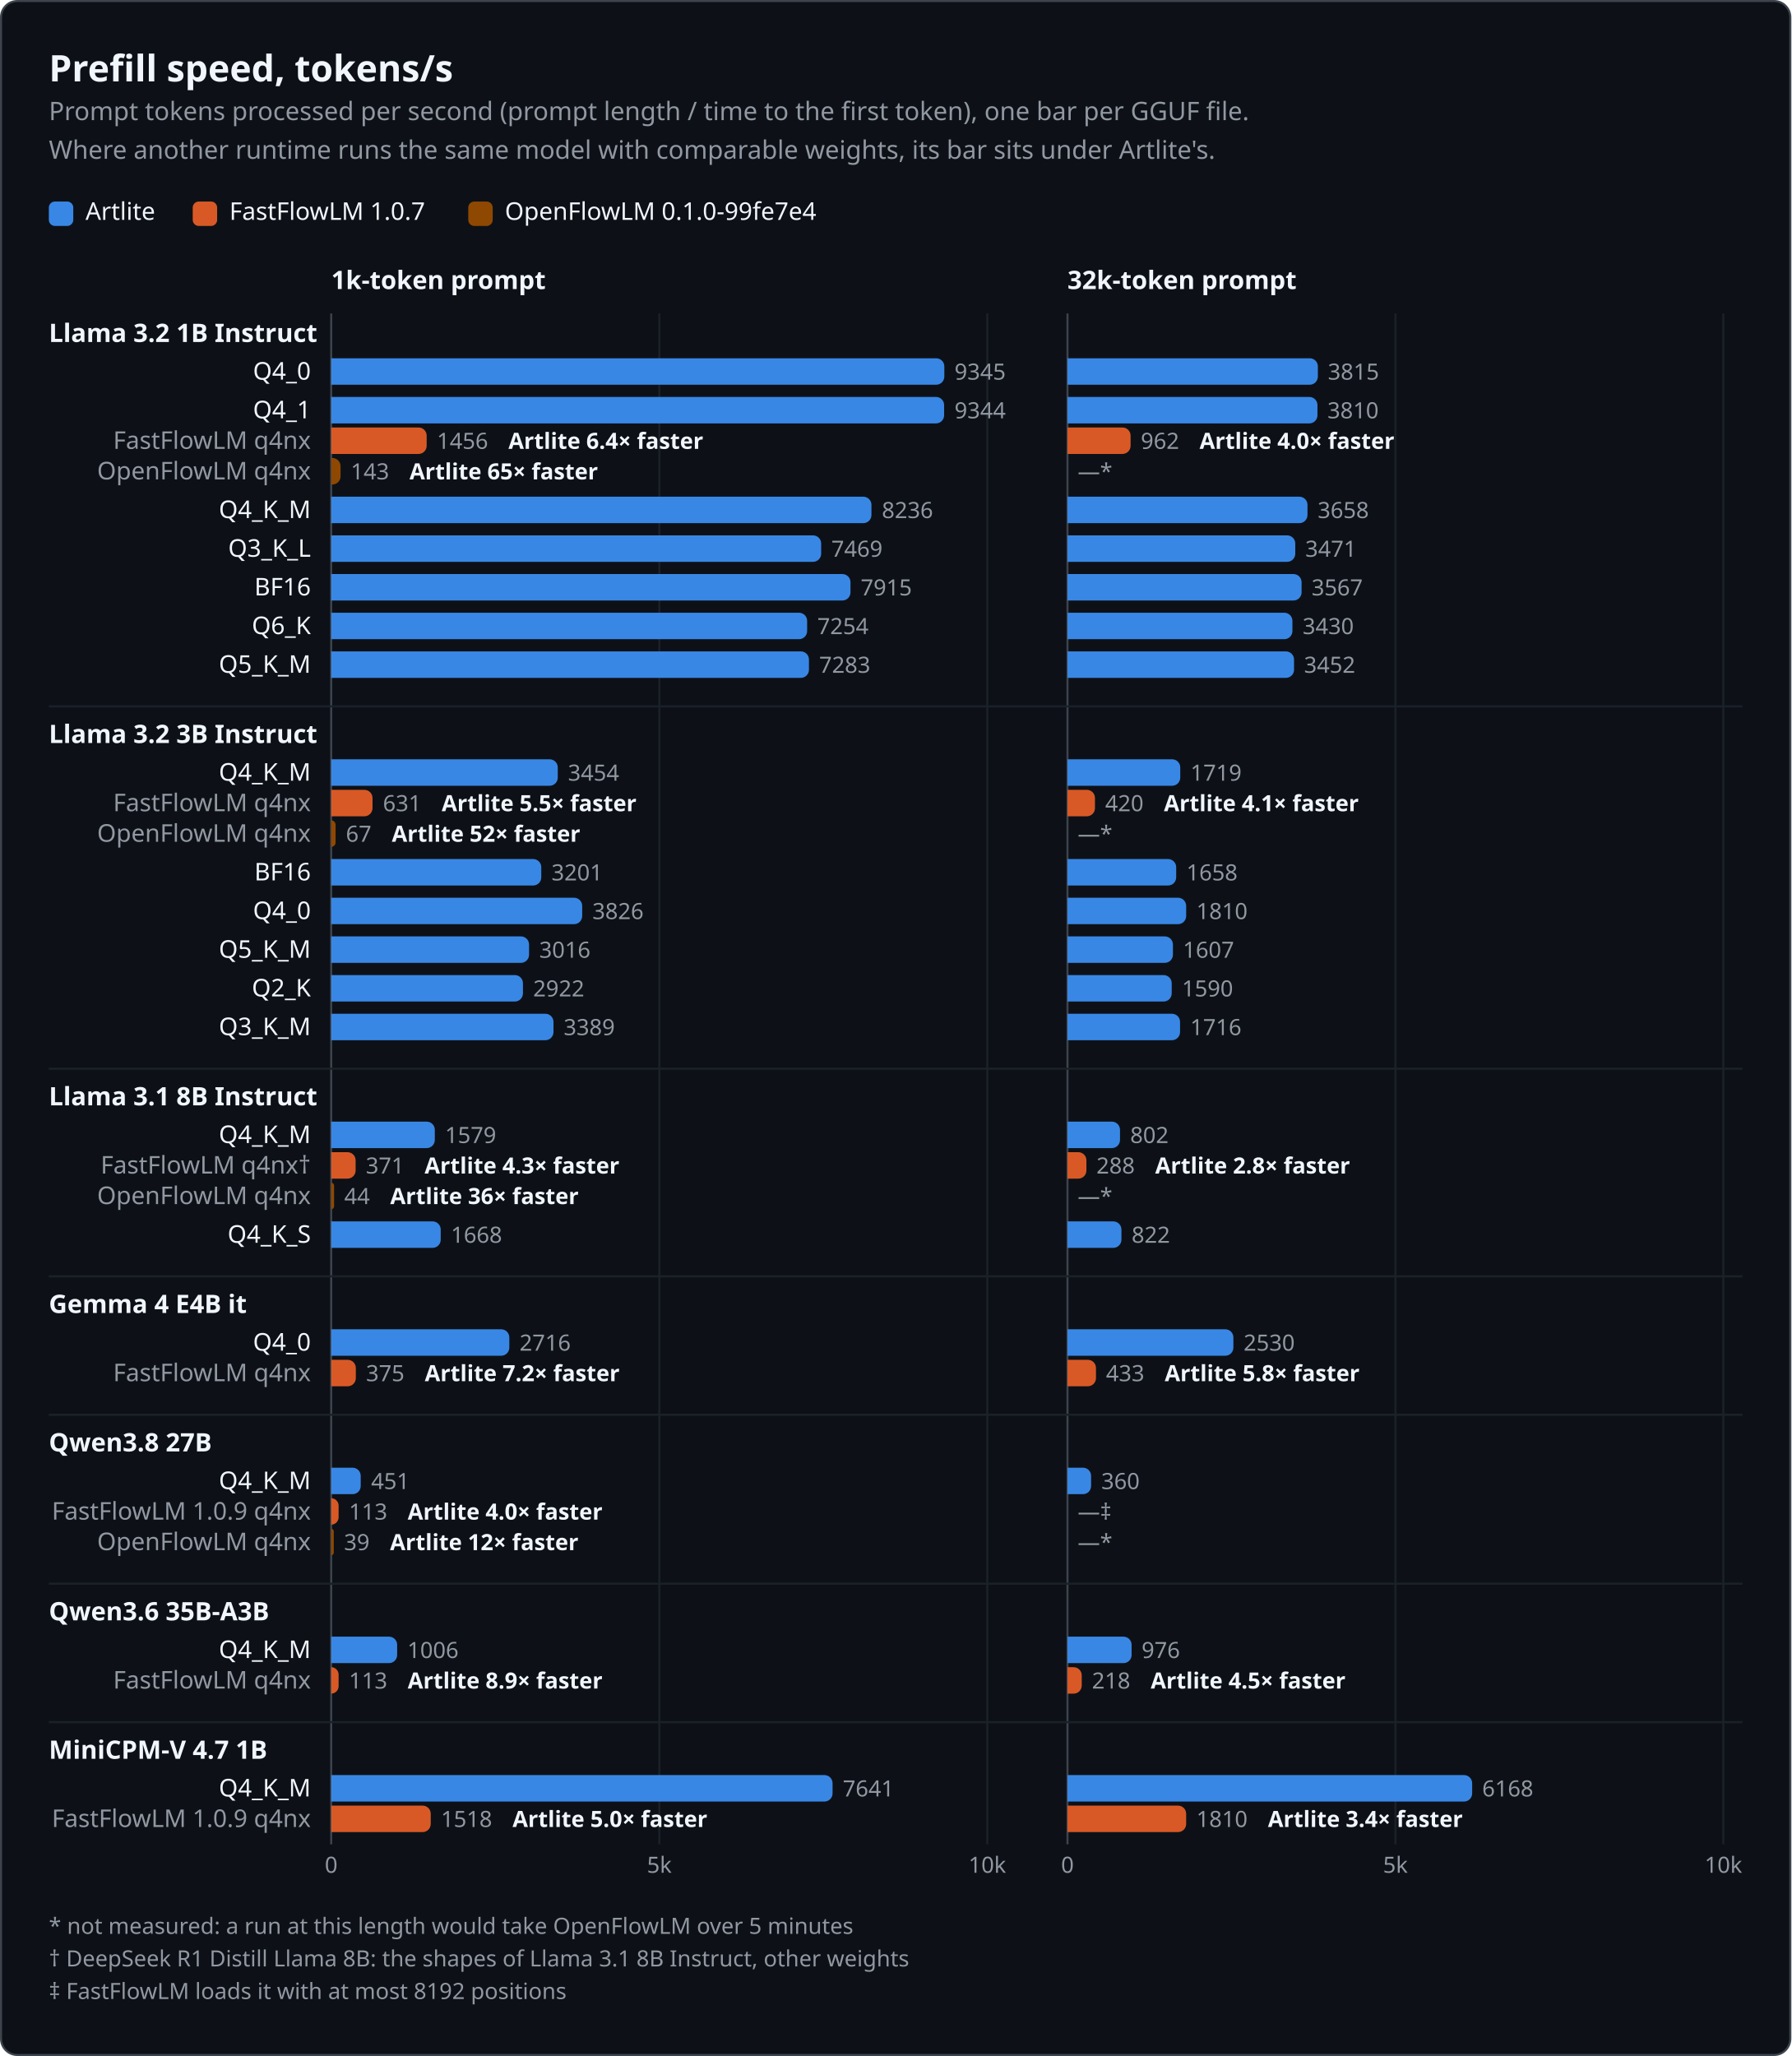
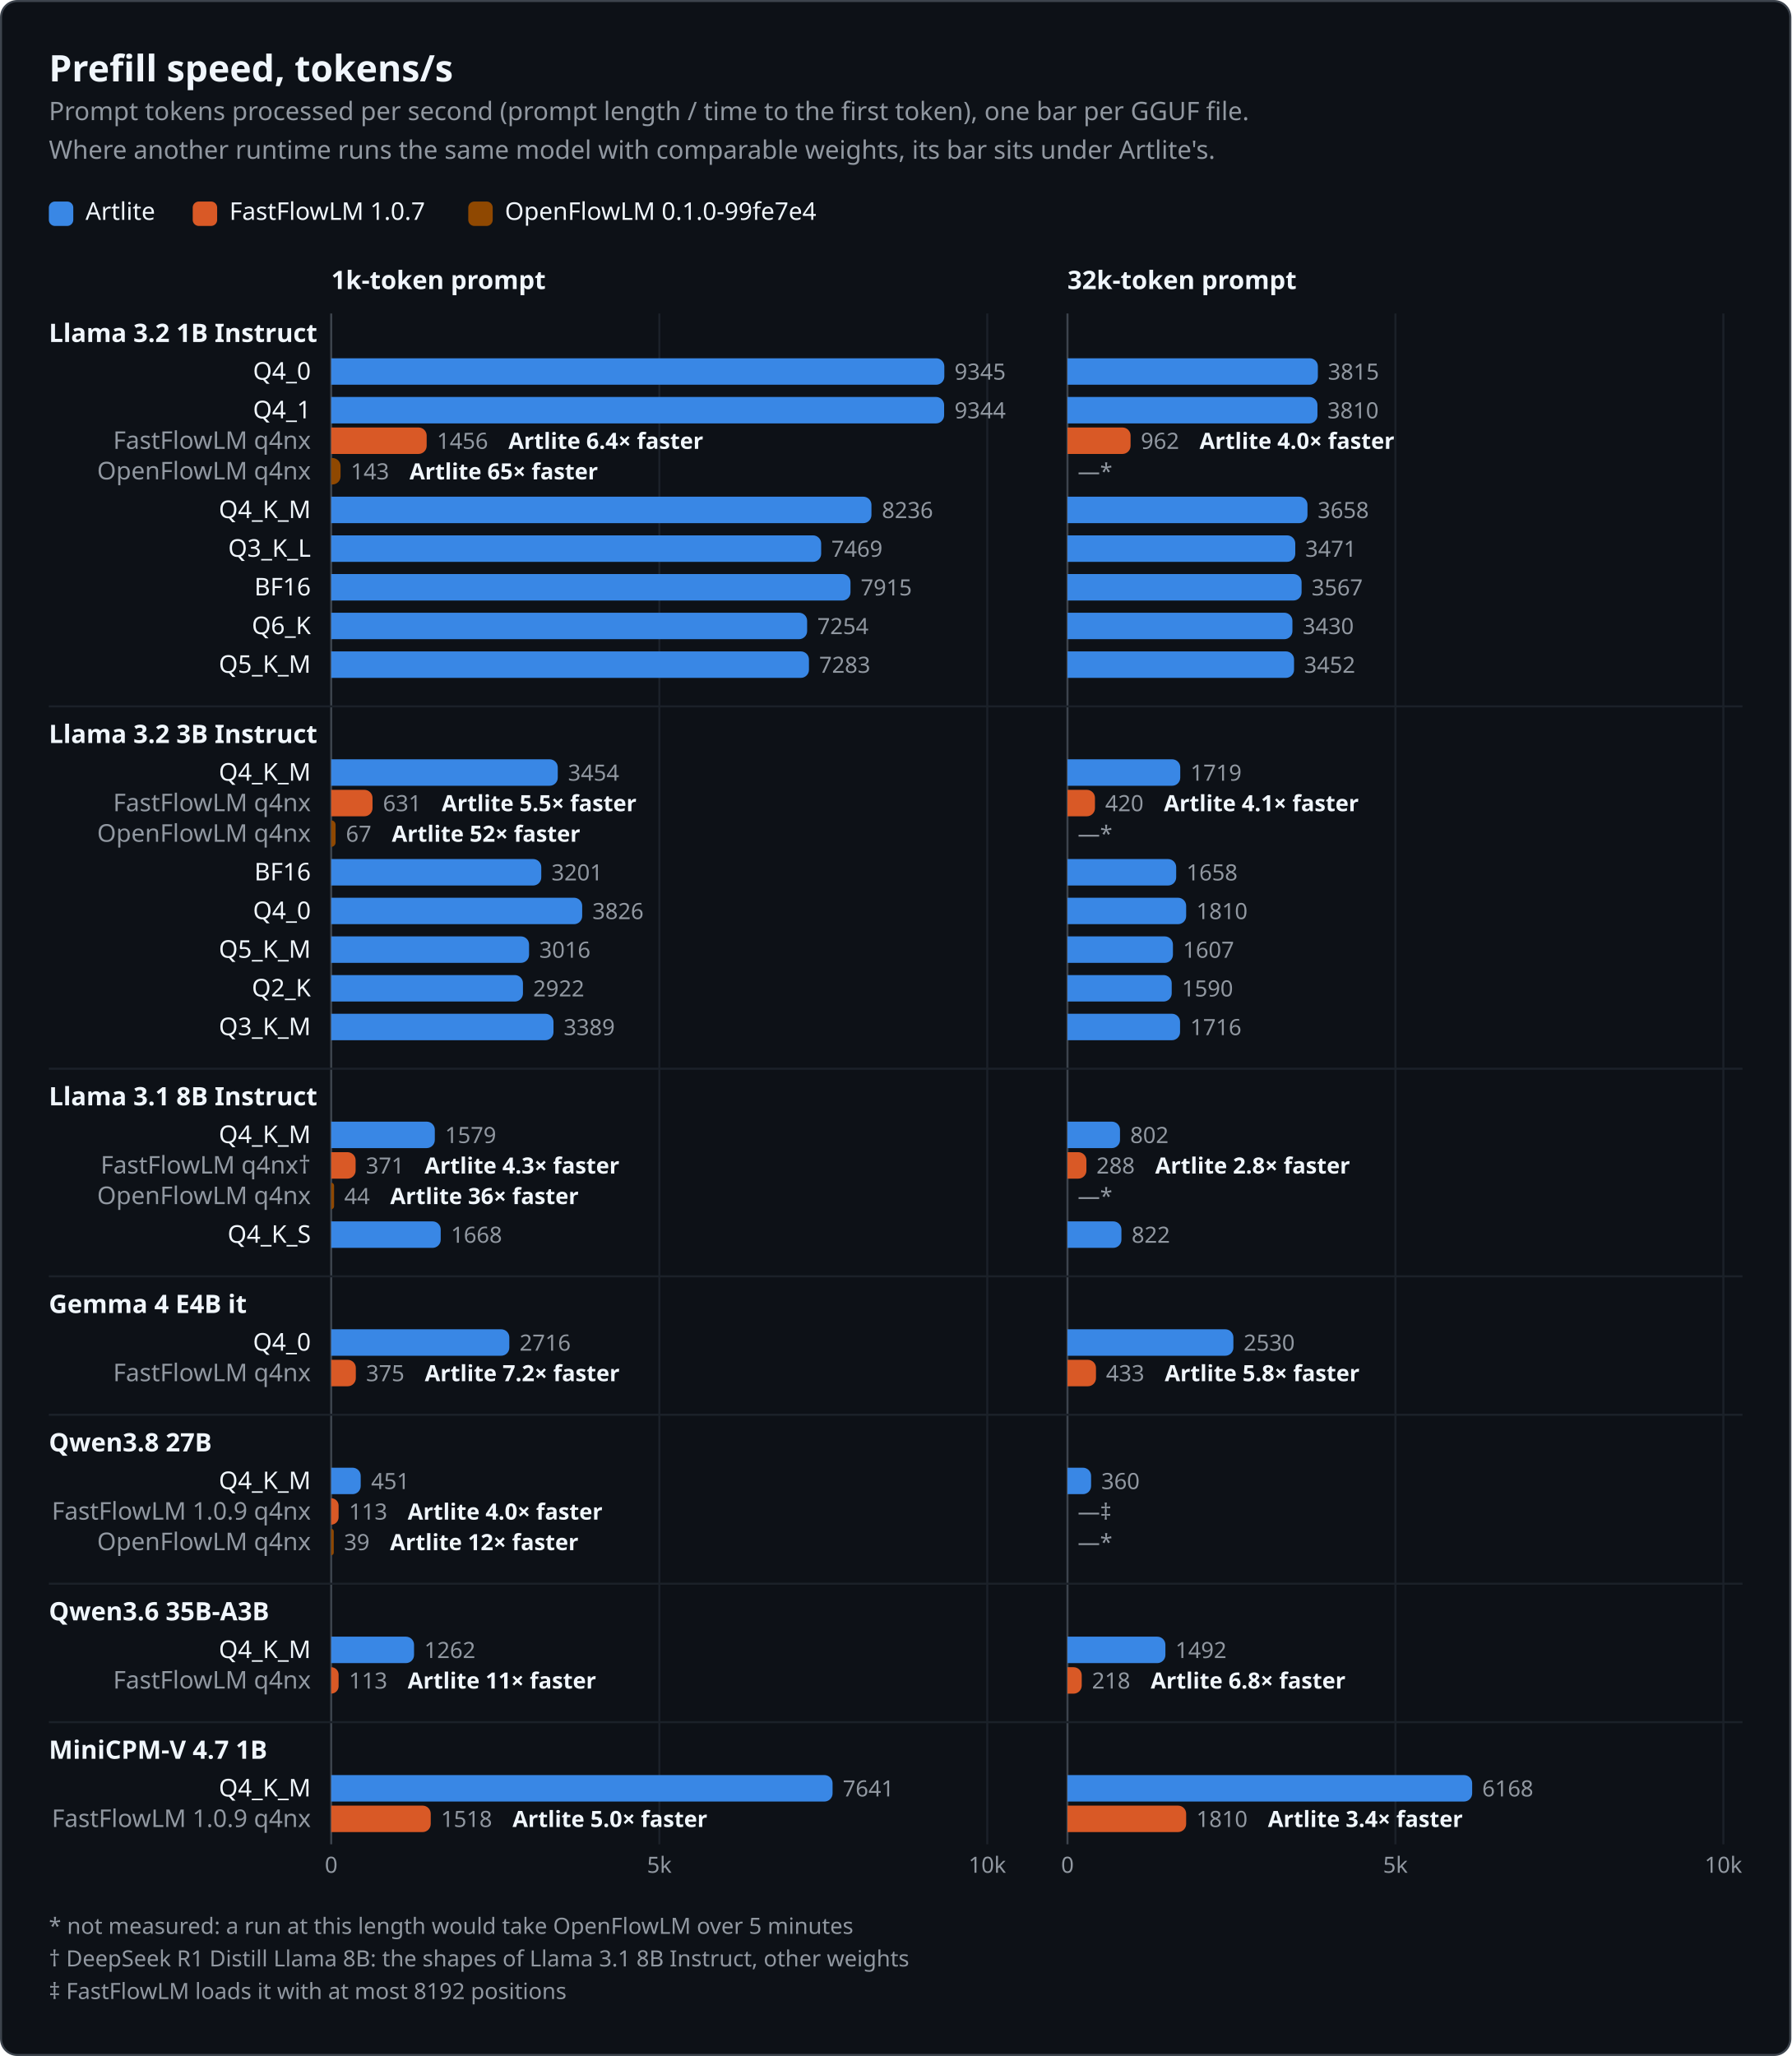
<svg xmlns="http://www.w3.org/2000/svg" width="880" height="1010" viewBox="0 0 880 1010" role="img" aria-labelledby="t d">
  <style>text{font-family:-apple-system, BlinkMacSystemFont, "Segoe UI", "Noto Sans", Helvetica, Arial, sans-serif;font-size:11px;fill:#9198a1;font-variant-numeric:tabular-nums}.title{font-size:18px;font-weight:600;fill:#f0f6fc}.sub{font-size:12.5px}.h{font-size:12.5px;font-weight:600;fill:#f0f6fc}.lbl{font-size:12px;fill:#f0f6fc}.lbl2{font-size:12px}.strong{font-weight:600;fill:#f0f6fc}.muted{fill:#6e7681}.small{font-size:10px}.halo{paint-order:stroke;stroke:#0d1117;stroke-width:3px;stroke-linejoin:round}.grid{stroke:#1b2129}.axis{stroke:#3d444d}.guide{stroke:#2d333b}.bracket{stroke:#9198a1;fill:none}.ft{fill:#1c5cab}.detail{font-size:12px;font-weight:400;fill:#9198a1}.tile{fill:#1b2129;stroke:#9198a1;stroke-width:1}.cut{stroke:#9198a1;stroke-width:.75;fill:none}.f0{fill:#3987e5}.l0{stroke:#3987e5;stroke-width:2;fill:none;stroke-linejoin:round;stroke-linecap:round}.d0{fill:#3987e5;stroke:#0d1117;stroke-width:1.5}.b0{fill:#3987e5;fill-opacity:.16}.f1{fill:#d95926}.l1{stroke:#d95926;stroke-width:2;fill:none;stroke-linejoin:round;stroke-linecap:round}.d1{fill:#d95926;stroke:#0d1117;stroke-width:1.5}.b1{fill:#d95926;fill-opacity:.16}.f2{fill:#199e70}.l2{stroke:#199e70;stroke-width:2;fill:none;stroke-linejoin:round;stroke-linecap:round}.d2{fill:#199e70;stroke:#0d1117;stroke-width:1.5}.b2{fill:#199e70;fill-opacity:.16}.f3{fill:#8f4801}.l3{stroke:#8f4801;stroke-width:2;fill:none;stroke-linejoin:round;stroke-linecap:round}.d3{fill:#8f4801;stroke:#0d1117;stroke-width:1.5}.b3{fill:#8f4801;fill-opacity:.16}</style>
  <rect x="0.5" y="0.5" width="879" height="1009" rx="8" fill="#0d1117" stroke="#3d444d" />
  <text x="24.0" y="40.0" class="title">Prefill speed, tokens/s</text>
  <text x="24.0" y="59.0" class="sub">Prompt tokens processed per second (prompt length / time to the first token), one bar per GGUF file.</text>
  <text x="24.0" y="78.0" class="sub">Where another runtime runs the same model with comparable weights, its bar sits under Artlite's.</text>
  <rect x="24" y="99" width="12" height="12" rx="3" class="f0" />
  <text x="42.0" y="108.0" class="lbl">Artlite</text>
  <rect x="94.672" y="99" width="12" height="12" rx="3" class="f1" />
  <text x="112.7" y="108.0" class="lbl">FastFlowLM 1.0.7</text>
  <rect x="230.036" y="99" width="12" height="12" rx="3" class="f3" />
  <text x="248.0" y="108.0" class="lbl">OpenFlowLM 0.1.0-99fe7e4</text>
  <text x="162.7" y="142.0" class="h">1k-token prompt</text>
  <text x="524.4" y="142.0" class="h">32k-token prompt</text>
  <line x1="162.7" y1="154.0" x2="162.7" y2="906.0" class="axis" />
  <text x="162.7" y="920.0" text-anchor="middle">0</text>
  <line x1="323.9" y1="154.0" x2="323.9" y2="906.0" class="grid" />
  <text x="323.9" y="920.0" text-anchor="middle">5k</text>
  <line x1="485.0" y1="154.0" x2="485.0" y2="906.0" class="grid" />
  <text x="485.0" y="920.0" text-anchor="middle">10k</text>
  <line x1="524.4" y1="154.0" x2="524.4" y2="906.0" class="axis" />
  <text x="524.4" y="920.0" text-anchor="middle">0</text>
  <line x1="685.5" y1="154.0" x2="685.5" y2="906.0" class="grid" />
  <text x="685.5" y="920.0" text-anchor="middle">5k</text>
  <line x1="846.6" y1="154.0" x2="846.6" y2="906.0" class="grid" />
  <text x="846.6" y="920.0" text-anchor="middle">10k</text>
  <text x="24" y="168.0" class="h">Llama 3.2 1B Instruct</text>
  <text x="152.7" y="186.5" text-anchor="end" class="lbl">Q4_0</text>
  <path d="M162.7,176.0h297.2a4.0,4.0 0 0 1 4.0,4.0v5.0a4.0,4.0 0 0 1 -4.0,4.0h-297.2z" class="f0" />
  <text x="468.9" y="186.5">9345</text>
  <path d="M524.4,176.0h119.0a4.0,4.0 0 0 1 4.0,4.0v5.0a4.0,4.0 0 0 1 -4.0,4.0h-119.0z" class="f0" />
  <text x="652.3" y="186.5">3815</text>
  <text x="152.7" y="205.5" text-anchor="end" class="lbl">Q4_1</text>
  <path d="M162.7,195.0h297.1a4.0,4.0 0 0 1 4.0,4.0v5.0a4.0,4.0 0 0 1 -4.0,4.0h-297.1z" class="f0" />
  <text x="468.9" y="205.5">9344</text>
  <path d="M524.4,195.0h118.8a4.0,4.0 0 0 1 4.0,4.0v5.0a4.0,4.0 0 0 1 -4.0,4.0h-118.8z" class="f0" />
  <text x="652.1" y="205.5">3810</text>
  <text x="152.7" y="220.5" text-anchor="end" class="lbl2">FastFlowLM q4nx</text>
  <path d="M162.7,210.0h42.9a4.0,4.0 0 0 1 4.0,4.0v5.0a4.0,4.0 0 0 1 -4.0,4.0h-42.9z" class="f1" />
  <text x="214.6" y="220.5">1456<tspan dx="10" class="strong">Artlite 6.4× faster</tspan>
  </text>
  <path d="M524.4,210.0h27.0a4.0,4.0 0 0 1 4.0,4.0v5.0a4.0,4.0 0 0 1 -4.0,4.0h-27.0z" class="f1" />
  <text x="560.4" y="220.5">962<tspan dx="10" class="strong">Artlite 4.0× faster</tspan>
  </text>
  <text x="152.7" y="235.5" text-anchor="end" class="lbl2">OpenFlowLM q4nx</text>
  <path d="M162.7,225.0h0.6a4.0,4.0 0 0 1 4.0,4.0v5.0a4.0,4.0 0 0 1 -4.0,4.0h-0.6z" class="f3" />
  <text x="172.3" y="235.5">143<tspan dx="10" class="strong">Artlite 65× faster</tspan>
  </text>
  <text x="529.4" y="235.5">—*</text>
  <text x="152.7" y="254.5" text-anchor="end" class="lbl">Q4_K_M</text>
  <path d="M162.7,244.0h261.4a4.0,4.0 0 0 1 4.0,4.0v5.0a4.0,4.0 0 0 1 -4.0,4.0h-261.4z" class="f0" />
  <text x="433.2" y="254.5">8236</text>
  <path d="M524.4,244.0h113.9a4.0,4.0 0 0 1 4.0,4.0v5.0a4.0,4.0 0 0 1 -4.0,4.0h-113.9z" class="f0" />
  <text x="647.3" y="254.5">3658</text>
  <text x="152.7" y="273.5" text-anchor="end" class="lbl">Q3_K_L</text>
  <path d="M162.7,263.0h236.7a4.0,4.0 0 0 1 4.0,4.0v5.0a4.0,4.0 0 0 1 -4.0,4.0h-236.7z" class="f0" />
  <text x="408.4" y="273.5">7469</text>
  <path d="M524.4,263.0h107.9a4.0,4.0 0 0 1 4.0,4.0v5.0a4.0,4.0 0 0 1 -4.0,4.0h-107.9z" class="f0" />
  <text x="641.2" y="273.5">3471</text>
  <text x="152.7" y="292.5" text-anchor="end" class="lbl">BF16</text>
  <path d="M162.7,282.0h251.1a4.0,4.0 0 0 1 4.0,4.0v5.0a4.0,4.0 0 0 1 -4.0,4.0h-251.1z" class="f0" />
  <text x="422.8" y="292.5">7915</text>
  <path d="M524.4,282.0h111.0a4.0,4.0 0 0 1 4.0,4.0v5.0a4.0,4.0 0 0 1 -4.0,4.0h-111.0z" class="f0" />
  <text x="644.3" y="292.5">3567</text>
  <text x="152.7" y="311.5" text-anchor="end" class="lbl">Q6_K</text>
  <path d="M162.7,301.0h229.8a4.0,4.0 0 0 1 4.0,4.0v5.0a4.0,4.0 0 0 1 -4.0,4.0h-229.8z" class="f0" />
  <text x="401.5" y="311.5">7254</text>
  <path d="M524.4,301.0h106.5a4.0,4.0 0 0 1 4.0,4.0v5.0a4.0,4.0 0 0 1 -4.0,4.0h-106.5z" class="f0" />
  <text x="639.9" y="311.5">3430</text>
  <text x="152.7" y="330.5" text-anchor="end" class="lbl">Q5_K_M</text>
  <path d="M162.7,320.0h230.7a4.0,4.0 0 0 1 4.0,4.0v5.0a4.0,4.0 0 0 1 -4.0,4.0h-230.7z" class="f0" />
  <text x="402.4" y="330.5">7283</text>
  <path d="M524.4,320.0h107.3a4.0,4.0 0 0 1 4.0,4.0v5.0a4.0,4.0 0 0 1 -4.0,4.0h-107.3z" class="f0" />
  <text x="640.6" y="330.5">3452</text>
  <line x1="24" y1="347.0" x2="856" y2="347.0" class="grid" />
  <text x="24" y="365.0" class="h">Llama 3.2 3B Instruct</text>
  <text x="152.7" y="383.5" text-anchor="end" class="lbl">Q4_K_M</text>
  <path d="M162.7,373.0h107.3a4.0,4.0 0 0 1 4.0,4.0v5.0a4.0,4.0 0 0 1 -4.0,4.0h-107.3z" class="f0" />
  <text x="279.0" y="383.5">3454</text>
  <path d="M524.4,373.0h51.4a4.0,4.0 0 0 1 4.0,4.0v5.0a4.0,4.0 0 0 1 -4.0,4.0h-51.4z" class="f0" />
  <text x="584.8" y="383.5">1719</text>
  <text x="152.7" y="398.5" text-anchor="end" class="lbl2">FastFlowLM q4nx</text>
  <path d="M162.7,388.0h16.3a4.0,4.0 0 0 1 4.0,4.0v5.0a4.0,4.0 0 0 1 -4.0,4.0h-16.3z" class="f1" />
  <text x="188.1" y="398.5">631<tspan dx="10" class="strong">Artlite 5.5× faster</tspan>
  </text>
  <path d="M524.4,388.0h9.5a4.0,4.0 0 0 1 4.0,4.0v5.0a4.0,4.0 0 0 1 -4.0,4.0h-9.5z" class="f1" />
  <text x="542.9" y="398.5">420<tspan dx="10" class="strong">Artlite 4.1× faster</tspan>
  </text>
  <text x="152.7" y="413.5" text-anchor="end" class="lbl2">OpenFlowLM q4nx</text>
  <path d="M162.7,403.0h0.0a2.159,2.159 0 0 1 2.159,2.159v8.7a2.159,2.159 0 0 1 -2.159,2.159h0.0z" class="f3" />
  <text x="169.9" y="413.5">67<tspan dx="10" class="strong">Artlite 52× faster</tspan>
  </text>
  <text x="529.4" y="413.5">—*</text>
  <text x="152.7" y="432.5" text-anchor="end" class="lbl">BF16</text>
  <path d="M162.7,422.0h99.2a4.0,4.0 0 0 1 4.0,4.0v5.0a4.0,4.0 0 0 1 -4.0,4.0h-99.2z" class="f0" />
  <text x="270.9" y="432.5">3201</text>
  <path d="M524.4,422.0h49.4a4.0,4.0 0 0 1 4.0,4.0v5.0a4.0,4.0 0 0 1 -4.0,4.0h-49.4z" class="f0" />
  <text x="582.8" y="432.5">1658</text>
  <text x="152.7" y="451.5" text-anchor="end" class="lbl">Q4_0</text>
  <path d="M162.7,441.0h119.3a4.0,4.0 0 0 1 4.0,4.0v5.0a4.0,4.0 0 0 1 -4.0,4.0h-119.3z" class="f0" />
  <text x="291.0" y="451.5">3826</text>
  <path d="M524.4,441.0h54.3a4.0,4.0 0 0 1 4.0,4.0v5.0a4.0,4.0 0 0 1 -4.0,4.0h-54.3z" class="f0" />
  <text x="587.7" y="451.5">1810</text>
  <text x="152.7" y="470.5" text-anchor="end" class="lbl">Q5_K_M</text>
  <path d="M162.7,460.0h93.2a4.0,4.0 0 0 1 4.0,4.0v5.0a4.0,4.0 0 0 1 -4.0,4.0h-93.2z" class="f0" />
  <text x="264.9" y="470.5">3016</text>
  <path d="M524.4,460.0h47.8a4.0,4.0 0 0 1 4.0,4.0v5.0a4.0,4.0 0 0 1 -4.0,4.0h-47.8z" class="f0" />
  <text x="581.1" y="470.5">1607</text>
  <text x="152.7" y="489.5" text-anchor="end" class="lbl">Q2_K</text>
  <path d="M162.7,479.0h90.2a4.0,4.0 0 0 1 4.0,4.0v5.0a4.0,4.0 0 0 1 -4.0,4.0h-90.2z" class="f0" />
  <text x="261.9" y="489.5">2922</text>
  <path d="M524.4,479.0h47.2a4.0,4.0 0 0 1 4.0,4.0v5.0a4.0,4.0 0 0 1 -4.0,4.0h-47.2z" class="f0" />
  <text x="580.6" y="489.5">1590</text>
  <text x="152.7" y="508.5" text-anchor="end" class="lbl">Q3_K_M</text>
  <path d="M162.7,498.0h105.2a4.0,4.0 0 0 1 4.0,4.0v5.0a4.0,4.0 0 0 1 -4.0,4.0h-105.2z" class="f0" />
  <text x="276.9" y="508.5">3389</text>
  <path d="M524.4,498.0h51.3a4.0,4.0 0 0 1 4.0,4.0v5.0a4.0,4.0 0 0 1 -4.0,4.0h-51.3z" class="f0" />
  <text x="584.7" y="508.5">1716</text>
  <line x1="24" y1="525.0" x2="856" y2="525.0" class="grid" />
  <text x="24" y="543.0" class="h">Llama 3.1 8B Instruct</text>
  <text x="152.7" y="561.5" text-anchor="end" class="lbl">Q4_K_M</text>
  <path d="M162.7,551.0h46.9a4.0,4.0 0 0 1 4.0,4.0v5.0a4.0,4.0 0 0 1 -4.0,4.0h-46.9z" class="f0" />
  <text x="218.6" y="561.5">1579</text>
  <path d="M524.4,551.0h21.8a4.0,4.0 0 0 1 4.0,4.0v5.0a4.0,4.0 0 0 1 -4.0,4.0h-21.8z" class="f0" />
  <text x="555.2" y="561.5">802</text>
  <text x="152.7" y="576.5" text-anchor="end" class="lbl2">FastFlowLM q4nx†</text>
  <path d="M162.7,566.0h8.0a4.0,4.0 0 0 1 4.0,4.0v5.0a4.0,4.0 0 0 1 -4.0,4.0h-8.0z" class="f1" />
  <text x="179.7" y="576.5">371<tspan dx="10" class="strong">Artlite 4.3× faster</tspan>
  </text>
  <path d="M524.4,566.0h5.3a4.0,4.0 0 0 1 4.0,4.0v5.0a4.0,4.0 0 0 1 -4.0,4.0h-5.3z" class="f1" />
  <text x="538.6" y="576.5">288<tspan dx="10" class="strong">Artlite 2.8× faster</tspan>
  </text>
  <text x="152.7" y="591.5" text-anchor="end" class="lbl2">OpenFlowLM q4nx</text>
  <path d="M162.7,581.0h0.0a1.418,1.418 0 0 1 1.418,1.418v10.2a1.418,1.418 0 0 1 -1.418,1.418h0.0z" class="f3" />
  <text x="169.1" y="591.5">44<tspan dx="10" class="strong">Artlite 36× faster</tspan>
  </text>
  <text x="529.4" y="591.5">—*</text>
  <text x="152.7" y="610.5" text-anchor="end" class="lbl">Q4_K_S</text>
  <path d="M162.7,600.0h49.8a4.0,4.0 0 0 1 4.0,4.0v5.0a4.0,4.0 0 0 1 -4.0,4.0h-49.8z" class="f0" />
  <text x="221.5" y="610.5">1668</text>
  <path d="M524.4,600.0h22.5a4.0,4.0 0 0 1 4.0,4.0v5.0a4.0,4.0 0 0 1 -4.0,4.0h-22.5z" class="f0" />
  <text x="555.9" y="610.5">822</text>
  <line x1="24" y1="627.0" x2="856" y2="627.0" class="grid" />
  <text x="24" y="645.0" class="h">Gemma 4 E4B it</text>
  <text x="152.7" y="663.5" text-anchor="end" class="lbl">Q4_0</text>
  <path d="M162.7,653.0h83.5a4.0,4.0 0 0 1 4.0,4.0v5.0a4.0,4.0 0 0 1 -4.0,4.0h-83.5z" class="f0" />
  <text x="255.2" y="663.5">2716</text>
  <path d="M524.4,653.0h77.5a4.0,4.0 0 0 1 4.0,4.0v5.0a4.0,4.0 0 0 1 -4.0,4.0h-77.5z" class="f0" />
  <text x="610.9" y="663.5">2530</text>
  <text x="152.7" y="678.5" text-anchor="end" class="lbl2">FastFlowLM q4nx</text>
  <path d="M162.7,668.0h8.1a4.0,4.0 0 0 1 4.0,4.0v5.0a4.0,4.0 0 0 1 -4.0,4.0h-8.1z" class="f1" />
  <text x="179.8" y="678.5">375<tspan dx="10" class="strong">Artlite 7.2× faster</tspan>
  </text>
  <path d="M524.4,668.0h10.0a4.0,4.0 0 0 1 4.0,4.0v5.0a4.0,4.0 0 0 1 -4.0,4.0h-10.0z" class="f1" />
  <text x="543.3" y="678.5">433<tspan dx="10" class="strong">Artlite 5.8× faster</tspan>
  </text>
  <line x1="24" y1="695.0" x2="856" y2="695.0" class="grid" />
  <text x="24" y="713.0" class="h">Qwen3.8 27B</text>
  <text x="152.7" y="731.5" text-anchor="end" class="lbl">Q4_K_M</text>
  <path d="M162.7,721.0h10.5a4.0,4.0 0 0 1 4.0,4.0v5.0a4.0,4.0 0 0 1 -4.0,4.0h-10.5z" class="f0" />
  <text x="182.3" y="731.5">451</text>
  <path d="M524.4,721.0h7.6a4.0,4.0 0 0 1 4.0,4.0v5.0a4.0,4.0 0 0 1 -4.0,4.0h-7.6z" class="f0" />
  <text x="541.0" y="731.5">360</text>
  <text x="152.7" y="746.5" text-anchor="end" class="lbl2">FastFlowLM 1.0.9 q4nx</text>
  <path d="M162.7,736.0h0.0a3.642,3.642 0 0 1 3.642,3.642v5.7a3.642,3.642 0 0 1 -3.642,3.642h0.0z" class="f1" />
  <text x="171.4" y="746.5">113<tspan dx="10" class="strong">Artlite 4.0× faster</tspan>
  </text>
  <text x="529.4" y="746.5">—‡</text>
  <text x="152.7" y="761.5" text-anchor="end" class="lbl2">OpenFlowLM q4nx</text>
  <path d="M162.7,751.0h0.0a1.257,1.257 0 0 1 1.257,1.257v10.5a1.257,1.257 0 0 1 -1.257,1.257h0.0z" class="f3" />
  <text x="169.0" y="761.5">39<tspan dx="10" class="strong">Artlite 12× faster</tspan>
  </text>
  <text x="529.4" y="761.5">—*</text>
  <line x1="24" y1="778.0" x2="856" y2="778.0" class="grid" />
  <text x="24" y="796.0" class="h">Qwen3.6 35B-A3B</text>
  <text x="152.7" y="814.5" text-anchor="end" class="lbl">Q4_K_M</text>
-   <path d="M162.7,804.0h28.4a4.0,4.0 0 0 1 4.0,4.0v5.0a4.0,4.0 0 0 1 -4.0,4.0h-28.4z" class="f0" />
-   <text x="200.1" y="814.5">1006</text>
-   <path d="M524.4,804.0h27.5a4.0,4.0 0 0 1 4.0,4.0v5.0a4.0,4.0 0 0 1 -4.0,4.0h-27.5z" class="f0" />
-   <text x="560.8" y="814.5">976</text>
+   <path d="M162.7,804.0h36.7a4.0,4.0 0 0 1 4.0,4.0v5.0a4.0,4.0 0 0 1 -4.0,4.0h-36.7z" class="f0" />
+   <text x="208.4" y="814.5">1262</text>
+   <path d="M524.4,804.0h44.1a4.0,4.0 0 0 1 4.0,4.0v5.0a4.0,4.0 0 0 1 -4.0,4.0h-44.1z" class="f0" />
+   <text x="577.4" y="814.5">1492</text>
  <text x="152.7" y="829.5" text-anchor="end" class="lbl2">FastFlowLM q4nx</text>
  <path d="M162.7,819.0h0.0a3.642,3.642 0 0 1 3.642,3.642v5.7a3.642,3.642 0 0 1 -3.642,3.642h0.0z" class="f1" />
-   <text x="171.4" y="829.5">113<tspan dx="10" class="strong">Artlite 8.9× faster</tspan>
+   <text x="171.4" y="829.5">113<tspan dx="10" class="strong">Artlite 11× faster</tspan>
  </text>
  <path d="M524.4,819.0h3.0a4.0,4.0 0 0 1 4.0,4.0v5.0a4.0,4.0 0 0 1 -4.0,4.0h-3.0z" class="f1" />
-   <text x="536.4" y="829.5">218<tspan dx="10" class="strong">Artlite 4.5× faster</tspan>
+   <text x="536.4" y="829.5">218<tspan dx="10" class="strong">Artlite 6.8× faster</tspan>
  </text>
  <line x1="24" y1="846.0" x2="856" y2="846.0" class="grid" />
  <text x="24" y="864.0" class="h">MiniCPM-V 4.7 1B</text>
  <text x="152.7" y="882.5" text-anchor="end" class="lbl">Q4_K_M</text>
  <path d="M162.7,872.0h242.3a4.0,4.0 0 0 1 4.0,4.0v5.0a4.0,4.0 0 0 1 -4.0,4.0h-242.3z" class="f0" />
  <text x="414.0" y="882.5">7641</text>
  <path d="M524.4,872.0h194.8a4.0,4.0 0 0 1 4.0,4.0v5.0a4.0,4.0 0 0 1 -4.0,4.0h-194.8z" class="f0" />
  <text x="728.1" y="882.5">6168</text>
  <text x="152.7" y="897.5" text-anchor="end" class="lbl2">FastFlowLM 1.0.9 q4nx</text>
  <path d="M162.7,887.0h44.9a4.0,4.0 0 0 1 4.0,4.0v5.0a4.0,4.0 0 0 1 -4.0,4.0h-44.9z" class="f1" />
  <text x="216.6" y="897.5">1518<tspan dx="10" class="strong">Artlite 5.0× faster</tspan>
  </text>
  <path d="M524.4,887.0h54.3a4.0,4.0 0 0 1 4.0,4.0v5.0a4.0,4.0 0 0 1 -4.0,4.0h-54.3z" class="f1" />
  <text x="587.7" y="897.5">1810<tspan dx="10" class="strong">Artlite 3.4× faster</tspan>
  </text>
  <text x="24.0" y="950.0">* not measured: a run at this length would take OpenFlowLM over 5 minutes</text>
  <text x="24.0" y="966.0">† DeepSeek R1 Distill Llama 8B: the shapes of Llama 3.1 8B Instruct, other weights</text>
  <text x="24.0" y="982.0">‡ FastFlowLM loads it with at most 8192 positions</text>
</svg>
